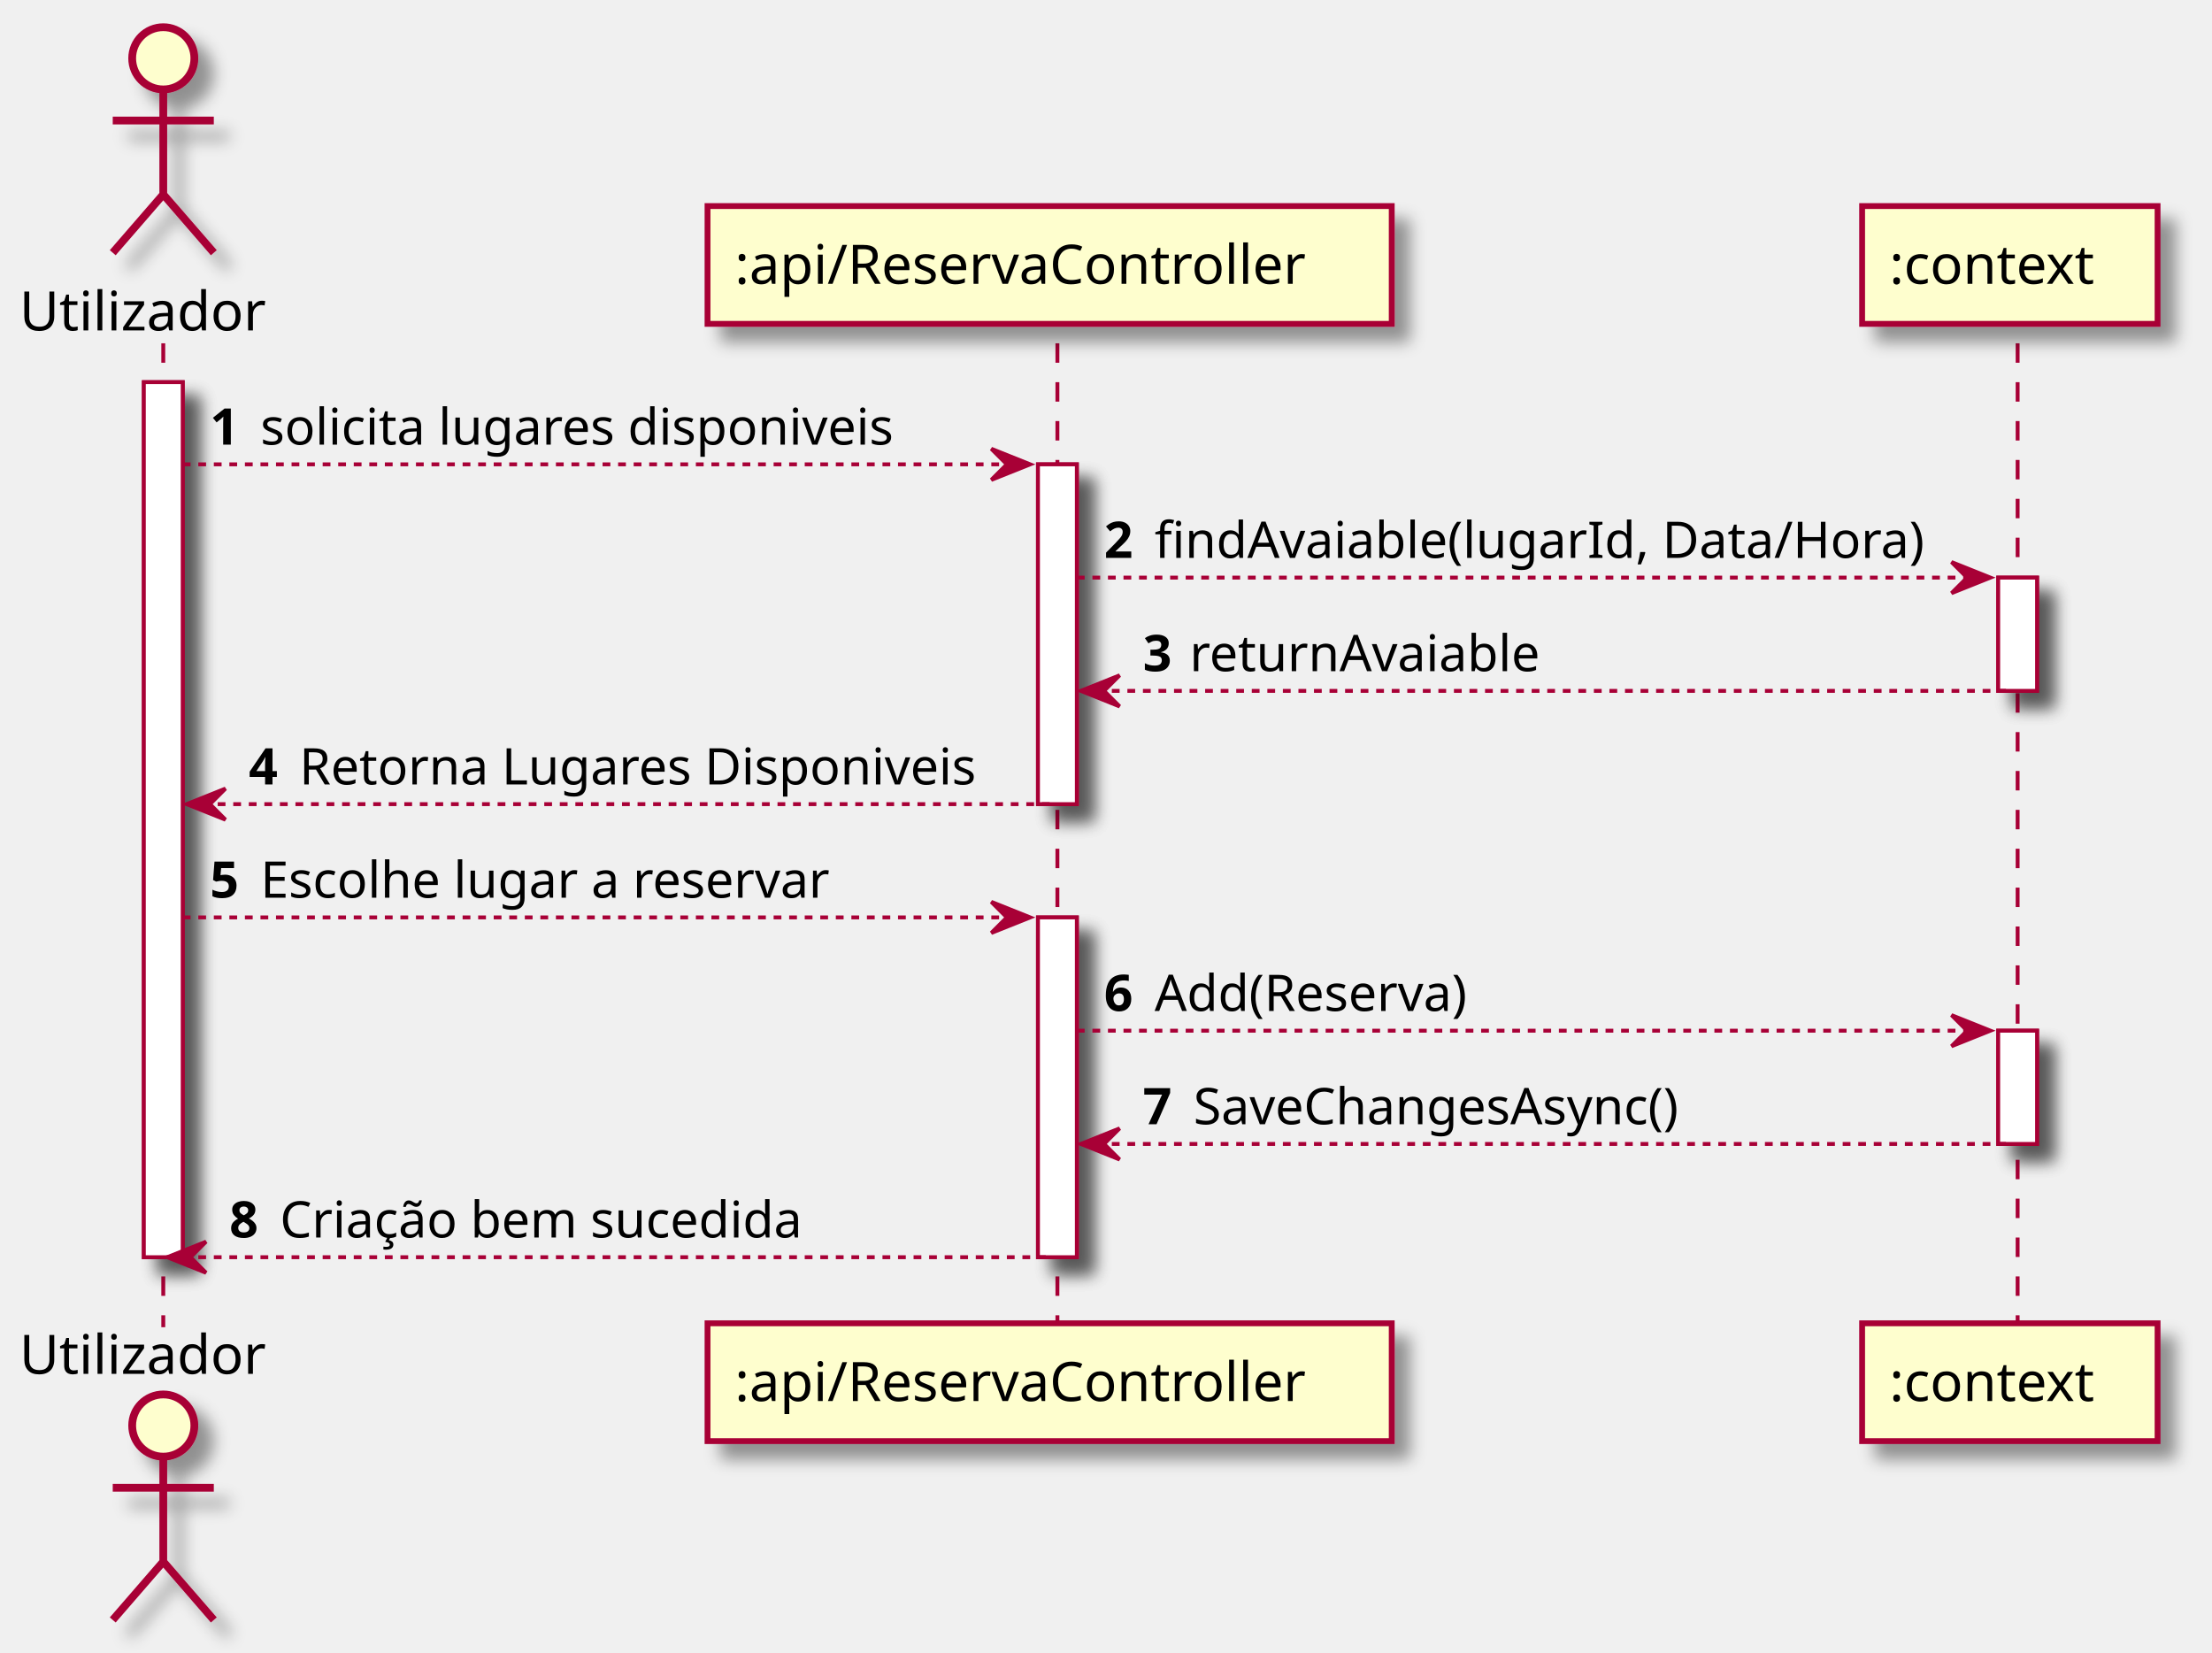
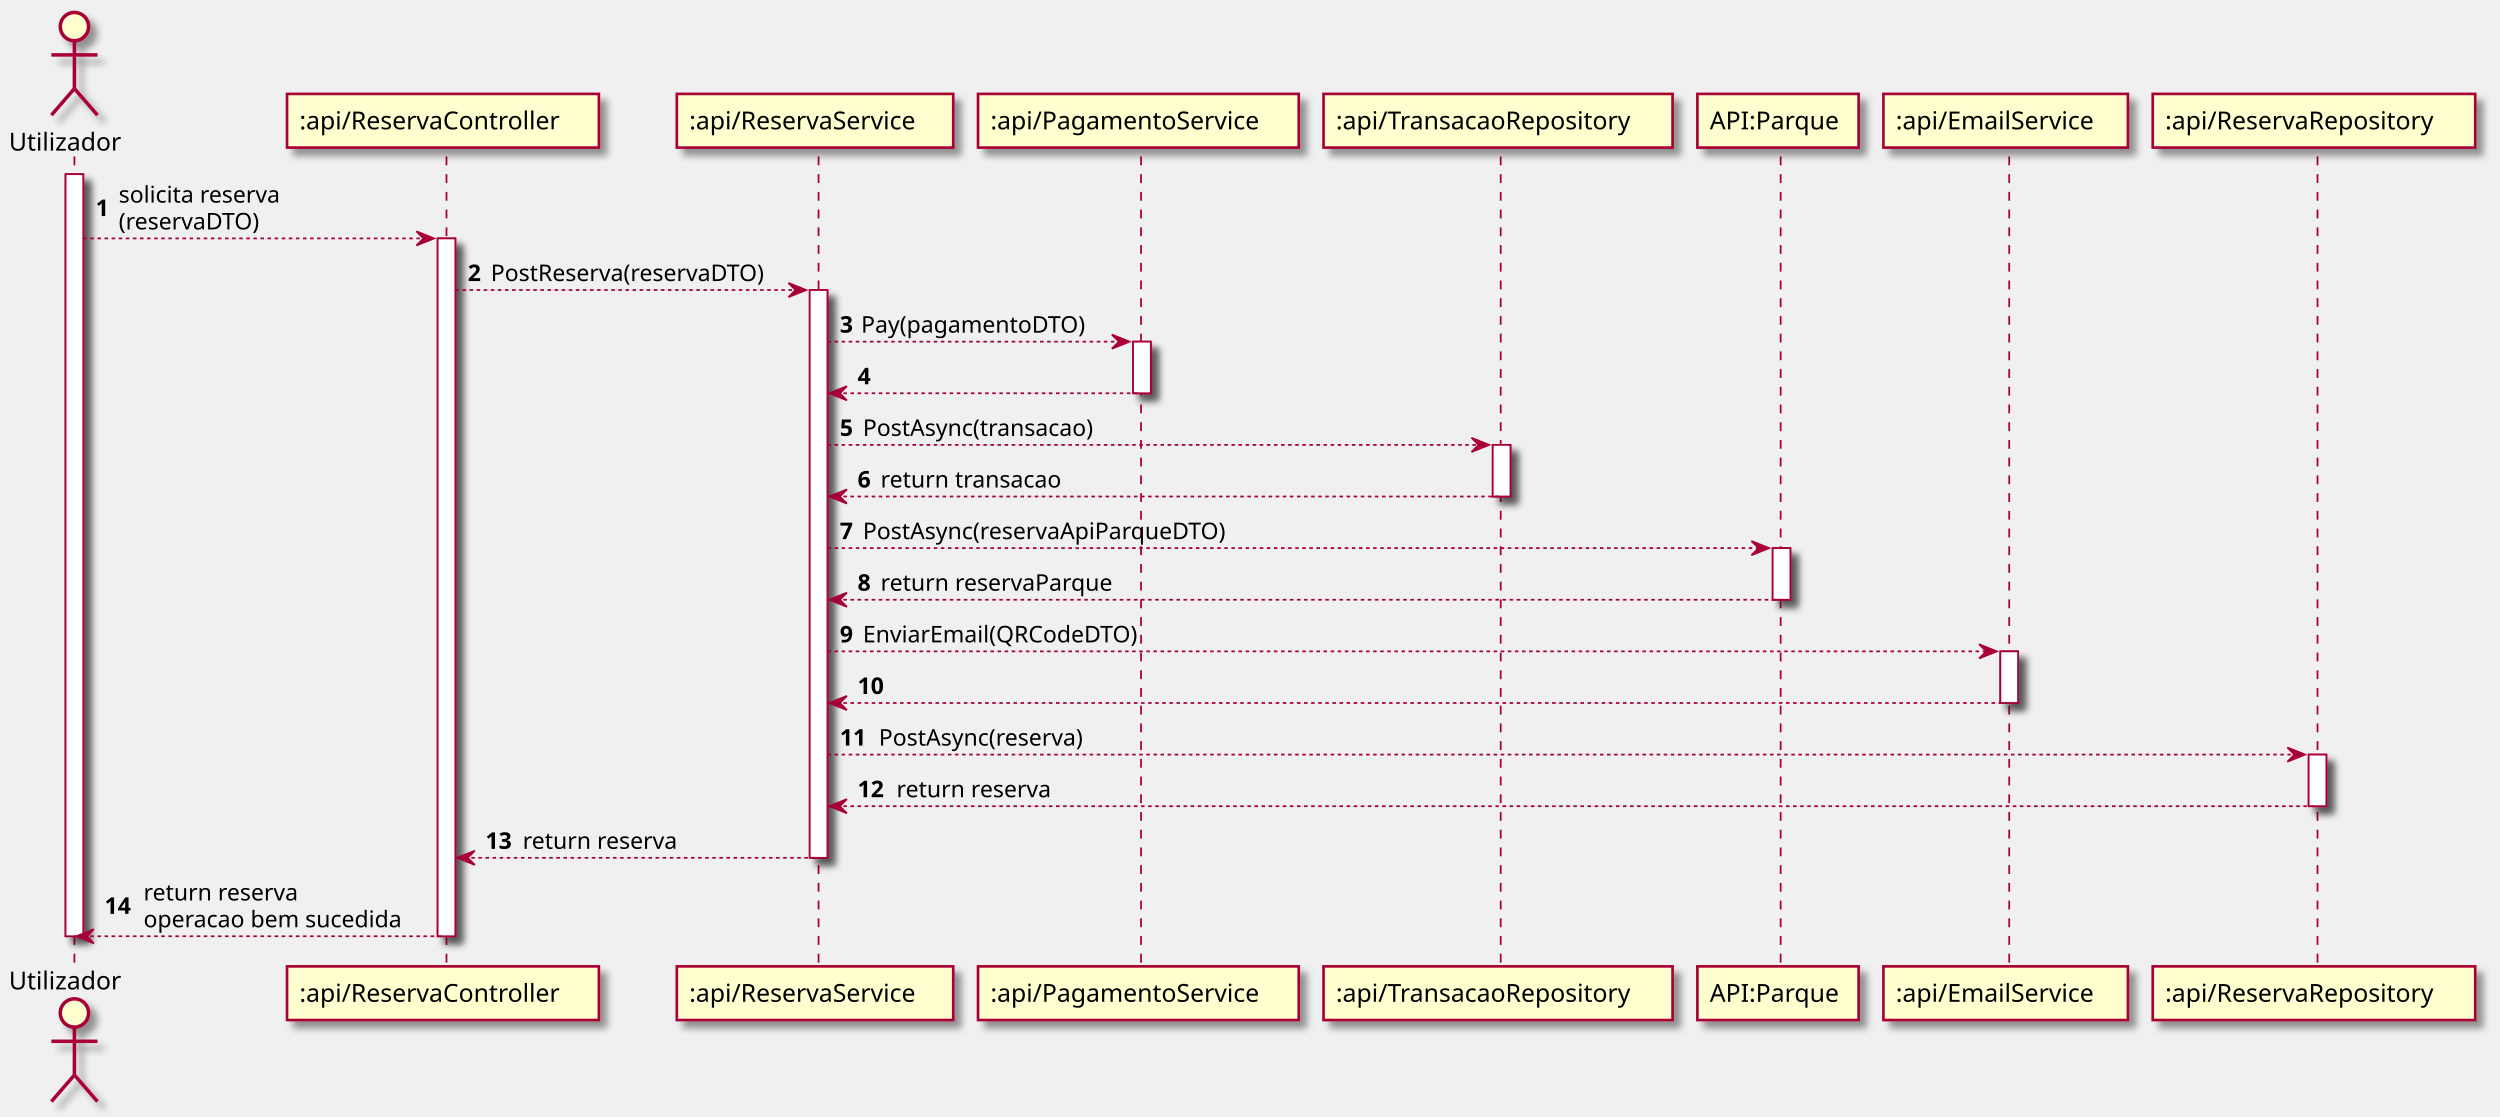
- <svg xmlns="http://www.w3.org/2000/svg" contentScriptType="application/ecmascript" contentStyleType="text/css" height="425px" preserveAspectRatio="none" style="width:569px;height:425px;" version="1.1" viewBox="0 0 569 425" width="569px" zoomAndPan="magnify">
+ <svg xmlns="http://www.w3.org/2000/svg" contentScriptType="application/ecmascript" contentStyleType="text/css" height="630px" preserveAspectRatio="none" style="width:1411px;height:630px;" version="1.1" viewBox="0 0 1411 630" width="1411px" zoomAndPan="magnify">
  <defs>
-     <filter height="300%" id="f11tww8hdijorx" width="300%" x="-1" y="-1">
+     <filter height="300%" id="f1wrhdsyuceins" width="300%" x="-1" y="-1">
      <feGaussianBlur result="blurOut" stdDeviation="2.0" />
      <feColorMatrix in="blurOut" result="blurOut2" type="matrix" values="0 0 0 0 0 0 0 0 0 0 0 0 0 0 0 0 0 0 .4 0" />
      <feOffset dx="4.0" dy="4.0" in="blurOut2" result="blurOut3" />
      <feBlend in="SourceGraphic" in2="blurOut3" mode="normal" />
    </filter>
  </defs>
  <g>
-     <rect fill="#FFFFFF" filter="url(#f11tww8hdijorx)" height="225.062" style="stroke:#A80036;stroke-width:1.0;" width="10" x="37" y="98.297" />
-     <rect fill="#FFFFFF" filter="url(#f11tww8hdijorx)" height="87.398" style="stroke:#A80036;stroke-width:1.0;" width="10" x="267" y="119.43" />
-     <rect fill="#FFFFFF" filter="url(#f11tww8hdijorx)" height="87.398" style="stroke:#A80036;stroke-width:1.0;" width="10" x="267" y="235.961" />
-     <rect fill="#FFFFFF" filter="url(#f11tww8hdijorx)" height="29.133" style="stroke:#A80036;stroke-width:1.0;" width="10" x="514" y="148.562" />
-     <rect fill="#FFFFFF" filter="url(#f11tww8hdijorx)" height="29.133" style="stroke:#A80036;stroke-width:1.0;" width="10" x="514" y="265.094" />
-     <line style="stroke:#A80036;stroke-width:1.0;stroke-dasharray:5.0,5.0;" x1="42" x2="42" y1="88.297" y2="341.359" />
-     <line style="stroke:#A80036;stroke-width:1.0;stroke-dasharray:5.0,5.0;" x1="272" x2="272" y1="88.297" y2="341.359" />
-     <line style="stroke:#A80036;stroke-width:1.0;stroke-dasharray:5.0,5.0;" x1="519" x2="519" y1="88.297" y2="341.359" />
+     <rect fill="#FFFFFF" filter="url(#f1wrhdsyuceins)" height="430.125" style="stroke:#A80036;stroke-width:1.0;" width="10" x="37" y="98.297" />
+     <rect fill="#FFFFFF" filter="url(#f1wrhdsyuceins)" height="393.859" style="stroke:#A80036;stroke-width:1.0;" width="10" x="247" y="134.562" />
+     <rect fill="#FFFFFF" filter="url(#f1wrhdsyuceins)" height="320.461" style="stroke:#A80036;stroke-width:1.0;" width="10" x="457" y="163.695" />
+     <rect fill="#FFFFFF" filter="url(#f1wrhdsyuceins)" height="29.133" style="stroke:#A80036;stroke-width:1.0;" width="10" x="639.5" y="192.828" />
+     <rect fill="#FFFFFF" filter="url(#f1wrhdsyuceins)" height="29.133" style="stroke:#A80036;stroke-width:1.0;" width="10" x="842.5" y="251.094" />
+     <rect fill="#FFFFFF" filter="url(#f1wrhdsyuceins)" height="29.133" style="stroke:#A80036;stroke-width:1.0;" width="10" x="1000.5" y="309.359" />
+     <rect fill="#FFFFFF" filter="url(#f1wrhdsyuceins)" height="29.133" style="stroke:#A80036;stroke-width:1.0;" width="10" x="1129" y="367.625" />
+     <rect fill="#FFFFFF" filter="url(#f1wrhdsyuceins)" height="29.133" style="stroke:#A80036;stroke-width:1.0;" width="10" x="1303" y="425.891" />
+     <line style="stroke:#A80036;stroke-width:1.0;stroke-dasharray:5.0,5.0;" x1="42" x2="42" y1="88.297" y2="546.422" />
+     <line style="stroke:#A80036;stroke-width:1.0;stroke-dasharray:5.0,5.0;" x1="252" x2="252" y1="88.297" y2="546.422" />
+     <line style="stroke:#A80036;stroke-width:1.0;stroke-dasharray:5.0,5.0;" x1="462" x2="462" y1="88.297" y2="546.422" />
+     <line style="stroke:#A80036;stroke-width:1.0;stroke-dasharray:5.0,5.0;" x1="644" x2="644" y1="88.297" y2="546.422" />
+     <line style="stroke:#A80036;stroke-width:1.0;stroke-dasharray:5.0,5.0;" x1="847" x2="847" y1="88.297" y2="546.422" />
+     <line style="stroke:#A80036;stroke-width:1.0;stroke-dasharray:5.0,5.0;" x1="1005" x2="1005" y1="88.297" y2="546.422" />
+     <line style="stroke:#A80036;stroke-width:1.0;stroke-dasharray:5.0,5.0;" x1="1134" x2="1134" y1="88.297" y2="546.422" />
+     <line style="stroke:#A80036;stroke-width:1.0;stroke-dasharray:5.0,5.0;" x1="1308" x2="1308" y1="88.297" y2="546.422" />
    <text fill="#000000" font-family="sans-serif" font-size="14" lengthAdjust="spacing" textLength="68" x="5" y="84.995">Utilizador</text>
-     <ellipse cx="42" cy="15" fill="#FEFECE" filter="url(#f11tww8hdijorx)" rx="8" ry="8" style="stroke:#A80036;stroke-width:2.0;" />
-     <path d="M42,23 L42,50 M29,31 L55,31 M42,50 L29,65 M42,50 L55,65 " fill="none" filter="url(#f11tww8hdijorx)" style="stroke:#A80036;stroke-width:2.0;" />
-     <text fill="#000000" font-family="sans-serif" font-size="14" lengthAdjust="spacing" textLength="68" x="5" y="353.354">Utilizador</text>
-     <ellipse cx="42" cy="366.656" fill="#FEFECE" filter="url(#f11tww8hdijorx)" rx="8" ry="8" style="stroke:#A80036;stroke-width:2.0;" />
-     <path d="M42,374.656 L42,401.656 M29,382.656 L55,382.656 M42,401.656 L29,416.656 M42,401.656 L55,416.656 " fill="none" filter="url(#f11tww8hdijorx)" style="stroke:#A80036;stroke-width:2.0;" />
-     <rect fill="#FEFECE" filter="url(#f11tww8hdijorx)" height="30.297" style="stroke:#A80036;stroke-width:1.5;" width="176" x="182" y="53" />
-     <text fill="#000000" font-family="sans-serif" font-size="14" lengthAdjust="spacing" textLength="162" x="189" y="72.995">:api/ReservaController</text>
-     <rect fill="#FEFECE" filter="url(#f11tww8hdijorx)" height="30.297" style="stroke:#A80036;stroke-width:1.5;" width="176" x="182" y="340.359" />
-     <text fill="#000000" font-family="sans-serif" font-size="14" lengthAdjust="spacing" textLength="162" x="189" y="360.354">:api/ReservaController</text>
-     <rect fill="#FEFECE" filter="url(#f11tww8hdijorx)" height="30.297" style="stroke:#A80036;stroke-width:1.5;" width="76" x="479" y="53" />
-     <text fill="#000000" font-family="sans-serif" font-size="14" lengthAdjust="spacing" textLength="62" x="486" y="72.995">:context</text>
-     <rect fill="#FEFECE" filter="url(#f11tww8hdijorx)" height="30.297" style="stroke:#A80036;stroke-width:1.5;" width="76" x="479" y="340.359" />
-     <text fill="#000000" font-family="sans-serif" font-size="14" lengthAdjust="spacing" textLength="62" x="486" y="360.354">:context</text>
-     <rect fill="#FFFFFF" filter="url(#f11tww8hdijorx)" height="225.062" style="stroke:#A80036;stroke-width:1.0;" width="10" x="37" y="98.297" />
-     <rect fill="#FFFFFF" filter="url(#f11tww8hdijorx)" height="87.398" style="stroke:#A80036;stroke-width:1.0;" width="10" x="267" y="119.43" />
-     <rect fill="#FFFFFF" filter="url(#f11tww8hdijorx)" height="87.398" style="stroke:#A80036;stroke-width:1.0;" width="10" x="267" y="235.961" />
-     <rect fill="#FFFFFF" filter="url(#f11tww8hdijorx)" height="29.133" style="stroke:#A80036;stroke-width:1.0;" width="10" x="514" y="148.562" />
-     <rect fill="#FFFFFF" filter="url(#f11tww8hdijorx)" height="29.133" style="stroke:#A80036;stroke-width:1.0;" width="10" x="514" y="265.094" />
-     <polygon fill="#A80036" points="255,115.43,265,119.43,255,123.43,259,119.43" style="stroke:#A80036;stroke-width:1.0;" />
-     <line style="stroke:#A80036;stroke-width:1.0;stroke-dasharray:2.0,2.0;" x1="47" x2="261" y1="119.43" y2="119.43" />
-     <text fill="#000000" font-family="sans-serif" font-size="13" font-weight="bold" lengthAdjust="spacing" textLength="9" x="54" y="114.364">1</text>
-     <text fill="#000000" font-family="sans-serif" font-size="13" lengthAdjust="spacing" textLength="170" x="67" y="114.364">solicita lugares disponiveis</text>
-     <polygon fill="#A80036" points="502,144.562,512,148.562,502,152.562,506,148.562" style="stroke:#A80036;stroke-width:1.0;" />
-     <line style="stroke:#A80036;stroke-width:1.0;stroke-dasharray:2.0,2.0;" x1="277" x2="508" y1="148.562" y2="148.562" />
-     <text fill="#000000" font-family="sans-serif" font-size="13" font-weight="bold" lengthAdjust="spacing" textLength="9" x="284" y="143.497">2</text>
-     <text fill="#000000" font-family="sans-serif" font-size="13" lengthAdjust="spacing" textLength="205" x="297" y="143.497">findAvaiable(lugarId, Data/Hora)</text>
-     <polygon fill="#A80036" points="288,173.695,278,177.695,288,181.695,284,177.695" style="stroke:#A80036;stroke-width:1.0;" />
-     <line style="stroke:#A80036;stroke-width:1.0;stroke-dasharray:2.0,2.0;" x1="282" x2="518" y1="177.695" y2="177.695" />
-     <text fill="#000000" font-family="sans-serif" font-size="13" font-weight="bold" lengthAdjust="spacing" textLength="8" x="294" y="172.629">3</text>
-     <text fill="#000000" font-family="sans-serif" font-size="13" lengthAdjust="spacing" textLength="94" x="306" y="172.629">returnAvaiable</text>
-     <polygon fill="#A80036" points="58,202.828,48,206.828,58,210.828,54,206.828" style="stroke:#A80036;stroke-width:1.0;" />
-     <line style="stroke:#A80036;stroke-width:1.0;stroke-dasharray:2.0,2.0;" x1="52" x2="271" y1="206.828" y2="206.828" />
-     <text fill="#000000" font-family="sans-serif" font-size="13" font-weight="bold" lengthAdjust="spacing" textLength="9" x="64" y="201.762">4</text>
-     <text fill="#000000" font-family="sans-serif" font-size="13" lengthAdjust="spacing" textLength="183" x="77" y="201.762">Retorna Lugares Disponiveis</text>
-     <polygon fill="#A80036" points="255,231.961,265,235.961,255,239.961,259,235.961" style="stroke:#A80036;stroke-width:1.0;" />
-     <line style="stroke:#A80036;stroke-width:1.0;stroke-dasharray:2.0,2.0;" x1="47" x2="261" y1="235.961" y2="235.961" />
-     <text fill="#000000" font-family="sans-serif" font-size="13" font-weight="bold" lengthAdjust="spacing" textLength="9" x="54" y="230.895">5</text>
-     <text fill="#000000" font-family="sans-serif" font-size="13" lengthAdjust="spacing" textLength="155" x="67" y="230.895">Escolhe lugar a reservar</text>
-     <polygon fill="#A80036" points="502,261.094,512,265.094,502,269.094,506,265.094" style="stroke:#A80036;stroke-width:1.0;" />
-     <line style="stroke:#A80036;stroke-width:1.0;stroke-dasharray:2.0,2.0;" x1="277" x2="508" y1="265.094" y2="265.094" />
-     <text fill="#000000" font-family="sans-serif" font-size="13" font-weight="bold" lengthAdjust="spacing" textLength="9" x="284" y="260.028">6</text>
-     <text fill="#000000" font-family="sans-serif" font-size="13" lengthAdjust="spacing" textLength="88" x="297" y="260.028">Add(Reserva)</text>
-     <polygon fill="#A80036" points="288,290.227,278,294.227,288,298.227,284,294.227" style="stroke:#A80036;stroke-width:1.0;" />
-     <line style="stroke:#A80036;stroke-width:1.0;stroke-dasharray:2.0,2.0;" x1="282" x2="518" y1="294.227" y2="294.227" />
-     <text fill="#000000" font-family="sans-serif" font-size="13" font-weight="bold" lengthAdjust="spacing" textLength="9" x="294" y="289.161">7</text>
-     <text fill="#000000" font-family="sans-serif" font-size="13" lengthAdjust="spacing" textLength="137" x="307" y="289.161">SaveChangesAsync()</text>
-     <polygon fill="#A80036" points="53,319.359,43,323.359,53,327.359,49,323.359" style="stroke:#A80036;stroke-width:1.0;" />
-     <line style="stroke:#A80036;stroke-width:1.0;stroke-dasharray:2.0,2.0;" x1="47" x2="271" y1="323.359" y2="323.359" />
-     <text fill="#000000" font-family="sans-serif" font-size="13" font-weight="bold" lengthAdjust="spacing" textLength="9" x="59" y="318.293">8</text>
-     <text fill="#000000" font-family="sans-serif" font-size="13" lengthAdjust="spacing" textLength="142" x="72" y="318.293">Criação bem sucedida</text>
+     <ellipse cx="42" cy="15" fill="#FEFECE" filter="url(#f1wrhdsyuceins)" rx="8" ry="8" style="stroke:#A80036;stroke-width:2.0;" />
+     <path d="M42,23 L42,50 M29,31 L55,31 M42,50 L29,65 M42,50 L55,65 " fill="none" filter="url(#f1wrhdsyuceins)" style="stroke:#A80036;stroke-width:2.0;" />
+     <text fill="#000000" font-family="sans-serif" font-size="14" lengthAdjust="spacing" textLength="68" x="5" y="558.417">Utilizador</text>
+     <ellipse cx="42" cy="571.719" fill="#FEFECE" filter="url(#f1wrhdsyuceins)" rx="8" ry="8" style="stroke:#A80036;stroke-width:2.0;" />
+     <path d="M42,579.719 L42,606.719 M29,587.719 L55,587.719 M42,606.719 L29,621.719 M42,606.719 L55,621.719 " fill="none" filter="url(#f1wrhdsyuceins)" style="stroke:#A80036;stroke-width:2.0;" />
+     <rect fill="#FEFECE" filter="url(#f1wrhdsyuceins)" height="30.297" style="stroke:#A80036;stroke-width:1.5;" width="176" x="162" y="53" />
+     <text fill="#000000" font-family="sans-serif" font-size="14" lengthAdjust="spacing" textLength="162" x="169" y="72.995">:api/ReservaController</text>
+     <rect fill="#FEFECE" filter="url(#f1wrhdsyuceins)" height="30.297" style="stroke:#A80036;stroke-width:1.5;" width="176" x="162" y="545.422" />
+     <text fill="#000000" font-family="sans-serif" font-size="14" lengthAdjust="spacing" textLength="162" x="169" y="565.417">:api/ReservaController</text>
+     <rect fill="#FEFECE" filter="url(#f1wrhdsyuceins)" height="30.297" style="stroke:#A80036;stroke-width:1.5;" width="156" x="382" y="53" />
+     <text fill="#000000" font-family="sans-serif" font-size="14" lengthAdjust="spacing" textLength="142" x="389" y="72.995">:api/ReservaService</text>
+     <rect fill="#FEFECE" filter="url(#f1wrhdsyuceins)" height="30.297" style="stroke:#A80036;stroke-width:1.5;" width="156" x="382" y="545.422" />
+     <text fill="#000000" font-family="sans-serif" font-size="14" lengthAdjust="spacing" textLength="142" x="389" y="565.417">:api/ReservaService</text>
+     <rect fill="#FEFECE" filter="url(#f1wrhdsyuceins)" height="30.297" style="stroke:#A80036;stroke-width:1.5;" width="181" x="552" y="53" />
+     <text fill="#000000" font-family="sans-serif" font-size="14" lengthAdjust="spacing" textLength="167" x="559" y="72.995">:api/PagamentoService</text>
+     <rect fill="#FEFECE" filter="url(#f1wrhdsyuceins)" height="30.297" style="stroke:#A80036;stroke-width:1.5;" width="181" x="552" y="545.422" />
+     <text fill="#000000" font-family="sans-serif" font-size="14" lengthAdjust="spacing" textLength="167" x="559" y="565.417">:api/PagamentoService</text>
+     <rect fill="#FEFECE" filter="url(#f1wrhdsyuceins)" height="30.297" style="stroke:#A80036;stroke-width:1.5;" width="197" x="747" y="53" />
+     <text fill="#000000" font-family="sans-serif" font-size="14" lengthAdjust="spacing" textLength="183" x="754" y="72.995">:api/TransacaoRepository</text>
+     <rect fill="#FEFECE" filter="url(#f1wrhdsyuceins)" height="30.297" style="stroke:#A80036;stroke-width:1.5;" width="197" x="747" y="545.422" />
+     <text fill="#000000" font-family="sans-serif" font-size="14" lengthAdjust="spacing" textLength="183" x="754" y="565.417">:api/TransacaoRepository</text>
+     <rect fill="#FEFECE" filter="url(#f1wrhdsyuceins)" height="30.297" style="stroke:#A80036;stroke-width:1.5;" width="91" x="958" y="53" />
+     <text fill="#000000" font-family="sans-serif" font-size="14" lengthAdjust="spacing" textLength="77" x="965" y="72.995">API:Parque</text>
+     <rect fill="#FEFECE" filter="url(#f1wrhdsyuceins)" height="30.297" style="stroke:#A80036;stroke-width:1.5;" width="91" x="958" y="545.422" />
+     <text fill="#000000" font-family="sans-serif" font-size="14" lengthAdjust="spacing" textLength="77" x="965" y="565.417">API:Parque</text>
+     <rect fill="#FEFECE" filter="url(#f1wrhdsyuceins)" height="30.297" style="stroke:#A80036;stroke-width:1.5;" width="138" x="1063" y="53" />
+     <text fill="#000000" font-family="sans-serif" font-size="14" lengthAdjust="spacing" textLength="124" x="1070" y="72.995">:api/EmailService</text>
+     <rect fill="#FEFECE" filter="url(#f1wrhdsyuceins)" height="30.297" style="stroke:#A80036;stroke-width:1.5;" width="138" x="1063" y="545.422" />
+     <text fill="#000000" font-family="sans-serif" font-size="14" lengthAdjust="spacing" textLength="124" x="1070" y="565.417">:api/EmailService</text>
+     <rect fill="#FEFECE" filter="url(#f1wrhdsyuceins)" height="30.297" style="stroke:#A80036;stroke-width:1.5;" width="182" x="1215" y="53" />
+     <text fill="#000000" font-family="sans-serif" font-size="14" lengthAdjust="spacing" textLength="168" x="1222" y="72.995">:api/ReservaRepository</text>
+     <rect fill="#FEFECE" filter="url(#f1wrhdsyuceins)" height="30.297" style="stroke:#A80036;stroke-width:1.5;" width="182" x="1215" y="545.422" />
+     <text fill="#000000" font-family="sans-serif" font-size="14" lengthAdjust="spacing" textLength="168" x="1222" y="565.417">:api/ReservaRepository</text>
+     <rect fill="#FFFFFF" filter="url(#f1wrhdsyuceins)" height="430.125" style="stroke:#A80036;stroke-width:1.0;" width="10" x="37" y="98.297" />
+     <rect fill="#FFFFFF" filter="url(#f1wrhdsyuceins)" height="393.859" style="stroke:#A80036;stroke-width:1.0;" width="10" x="247" y="134.562" />
+     <rect fill="#FFFFFF" filter="url(#f1wrhdsyuceins)" height="320.461" style="stroke:#A80036;stroke-width:1.0;" width="10" x="457" y="163.695" />
+     <rect fill="#FFFFFF" filter="url(#f1wrhdsyuceins)" height="29.133" style="stroke:#A80036;stroke-width:1.0;" width="10" x="639.5" y="192.828" />
+     <rect fill="#FFFFFF" filter="url(#f1wrhdsyuceins)" height="29.133" style="stroke:#A80036;stroke-width:1.0;" width="10" x="842.5" y="251.094" />
+     <rect fill="#FFFFFF" filter="url(#f1wrhdsyuceins)" height="29.133" style="stroke:#A80036;stroke-width:1.0;" width="10" x="1000.5" y="309.359" />
+     <rect fill="#FFFFFF" filter="url(#f1wrhdsyuceins)" height="29.133" style="stroke:#A80036;stroke-width:1.0;" width="10" x="1129" y="367.625" />
+     <rect fill="#FFFFFF" filter="url(#f1wrhdsyuceins)" height="29.133" style="stroke:#A80036;stroke-width:1.0;" width="10" x="1303" y="425.891" />
+     <polygon fill="#A80036" points="235,130.562,245,134.562,235,138.562,239,134.562" style="stroke:#A80036;stroke-width:1.0;" />
+     <line style="stroke:#A80036;stroke-width:1.0;stroke-dasharray:2.0,2.0;" x1="47" x2="241" y1="134.562" y2="134.562" />
+     <text fill="#000000" font-family="sans-serif" font-size="13" font-weight="bold" lengthAdjust="spacing" textLength="9" x="54" y="121.93">1</text>
+     <text fill="#000000" font-family="sans-serif" font-size="13" lengthAdjust="spacing" textLength="97" x="67" y="114.364">solicita reserva</text>
+     <text fill="#000000" font-family="sans-serif" font-size="13" lengthAdjust="spacing" textLength="87" x="67" y="129.497">(reservaDTO)</text>
+     <polygon fill="#A80036" points="445,159.695,455,163.695,445,167.695,449,163.695" style="stroke:#A80036;stroke-width:1.0;" />
+     <line style="stroke:#A80036;stroke-width:1.0;stroke-dasharray:2.0,2.0;" x1="257" x2="451" y1="163.695" y2="163.695" />
+     <text fill="#000000" font-family="sans-serif" font-size="13" font-weight="bold" lengthAdjust="spacing" textLength="9" x="264" y="158.629">2</text>
+     <text fill="#000000" font-family="sans-serif" font-size="13" lengthAdjust="spacing" textLength="168" x="277" y="158.629">PostReserva(reservaDTO)</text>
+     <polygon fill="#A80036" points="627.5,188.828,637.5,192.828,627.5,196.828,631.5,192.828" style="stroke:#A80036;stroke-width:1.0;" />
+     <line style="stroke:#A80036;stroke-width:1.0;stroke-dasharray:2.0,2.0;" x1="467" x2="633.5" y1="192.828" y2="192.828" />
+     <text fill="#000000" font-family="sans-serif" font-size="13" font-weight="bold" lengthAdjust="spacing" textLength="8" x="474" y="187.762">3</text>
+     <text fill="#000000" font-family="sans-serif" font-size="13" lengthAdjust="spacing" textLength="136" x="486" y="187.762">Pay(pagamentoDTO)</text>
+     <polygon fill="#A80036" points="478,217.961,468,221.961,478,225.961,474,221.961" style="stroke:#A80036;stroke-width:1.0;" />
+     <line style="stroke:#A80036;stroke-width:1.0;stroke-dasharray:2.0,2.0;" x1="472" x2="643.5" y1="221.961" y2="221.961" />
+     <text fill="#000000" font-family="sans-serif" font-size="13" font-weight="bold" lengthAdjust="spacing" textLength="9" x="484" y="216.895">4</text>
+     <text fill="#000000" font-family="sans-serif" font-size="13" lengthAdjust="spacing" textLength="0" x="501" y="216.895" />
+     <polygon fill="#A80036" points="830.5,247.094,840.5,251.094,830.5,255.094,834.5,251.094" style="stroke:#A80036;stroke-width:1.0;" />
+     <line style="stroke:#A80036;stroke-width:1.0;stroke-dasharray:2.0,2.0;" x1="467" x2="836.5" y1="251.094" y2="251.094" />
+     <text fill="#000000" font-family="sans-serif" font-size="13" font-weight="bold" lengthAdjust="spacing" textLength="9" x="474" y="246.028">5</text>
+     <text fill="#000000" font-family="sans-serif" font-size="13" lengthAdjust="spacing" textLength="141" x="487" y="246.028">PostAsync(transacao)</text>
+     <polygon fill="#A80036" points="478,276.227,468,280.227,478,284.227,474,280.227" style="stroke:#A80036;stroke-width:1.0;" />
+     <line style="stroke:#A80036;stroke-width:1.0;stroke-dasharray:2.0,2.0;" x1="472" x2="846.5" y1="280.227" y2="280.227" />
+     <text fill="#000000" font-family="sans-serif" font-size="13" font-weight="bold" lengthAdjust="spacing" textLength="9" x="484" y="275.161">6</text>
+     <text fill="#000000" font-family="sans-serif" font-size="13" lengthAdjust="spacing" textLength="107" x="497" y="275.161">return transacao</text>
+     <polygon fill="#A80036" points="988.5,305.359,998.5,309.359,988.5,313.359,992.5,309.359" style="stroke:#A80036;stroke-width:1.0;" />
+     <line style="stroke:#A80036;stroke-width:1.0;stroke-dasharray:2.0,2.0;" x1="467" x2="994.5" y1="309.359" y2="309.359" />
+     <text fill="#000000" font-family="sans-serif" font-size="13" font-weight="bold" lengthAdjust="spacing" textLength="9" x="474" y="304.293">7</text>
+     <text fill="#000000" font-family="sans-serif" font-size="13" lengthAdjust="spacing" textLength="219" x="487" y="304.293">PostAsync(reservaApiParqueDTO)</text>
+     <polygon fill="#A80036" points="478,334.492,468,338.492,478,342.492,474,338.492" style="stroke:#A80036;stroke-width:1.0;" />
+     <line style="stroke:#A80036;stroke-width:1.0;stroke-dasharray:2.0,2.0;" x1="472" x2="1004.5" y1="338.492" y2="338.492" />
+     <text fill="#000000" font-family="sans-serif" font-size="13" font-weight="bold" lengthAdjust="spacing" textLength="9" x="484" y="333.426">8</text>
+     <text fill="#000000" font-family="sans-serif" font-size="13" lengthAdjust="spacing" textLength="137" x="497" y="333.426">return reservaParque</text>
+     <polygon fill="#A80036" points="1117,363.625,1127,367.625,1117,371.625,1121,367.625" style="stroke:#A80036;stroke-width:1.0;" />
+     <line style="stroke:#A80036;stroke-width:1.0;stroke-dasharray:2.0,2.0;" x1="467" x2="1123" y1="367.625" y2="367.625" />
+     <text fill="#000000" font-family="sans-serif" font-size="13" font-weight="bold" lengthAdjust="spacing" textLength="9" x="474" y="362.559">9</text>
+     <text fill="#000000" font-family="sans-serif" font-size="13" lengthAdjust="spacing" textLength="165" x="487" y="362.559">EnviarEmail(QRCodeDTO)</text>
+     <polygon fill="#A80036" points="478,392.758,468,396.758,478,400.758,474,396.758" style="stroke:#A80036;stroke-width:1.0;" />
+     <line style="stroke:#A80036;stroke-width:1.0;stroke-dasharray:2.0,2.0;" x1="472" x2="1133" y1="396.758" y2="396.758" />
+     <text fill="#000000" font-family="sans-serif" font-size="13" font-weight="bold" lengthAdjust="spacing" textLength="19" x="484" y="391.692">10</text>
+     <text fill="#000000" font-family="sans-serif" font-size="13" lengthAdjust="spacing" textLength="0" x="511" y="391.692" />
+     <polygon fill="#A80036" points="1291,421.891,1301,425.891,1291,429.891,1295,425.891" style="stroke:#A80036;stroke-width:1.0;" />
+     <line style="stroke:#A80036;stroke-width:1.0;stroke-dasharray:2.0,2.0;" x1="467" x2="1297" y1="425.891" y2="425.891" />
+     <text fill="#000000" font-family="sans-serif" font-size="13" font-weight="bold" lengthAdjust="spacing" textLength="18" x="474" y="420.825">11</text>
+     <text fill="#000000" font-family="sans-serif" font-size="13" lengthAdjust="spacing" textLength="126" x="496" y="420.825">PostAsync(reserva)</text>
+     <polygon fill="#A80036" points="478,451.023,468,455.023,478,459.023,474,455.023" style="stroke:#A80036;stroke-width:1.0;" />
+     <line style="stroke:#A80036;stroke-width:1.0;stroke-dasharray:2.0,2.0;" x1="472" x2="1307" y1="455.023" y2="455.023" />
+     <text fill="#000000" font-family="sans-serif" font-size="13" font-weight="bold" lengthAdjust="spacing" textLength="18" x="484" y="449.957">12</text>
+     <text fill="#000000" font-family="sans-serif" font-size="13" lengthAdjust="spacing" textLength="92" x="506" y="449.957">return reserva</text>
+     <polygon fill="#A80036" points="268,480.156,258,484.156,268,488.156,264,484.156" style="stroke:#A80036;stroke-width:1.0;" />
+     <line style="stroke:#A80036;stroke-width:1.0;stroke-dasharray:2.0,2.0;" x1="262" x2="461" y1="484.156" y2="484.156" />
+     <text fill="#000000" font-family="sans-serif" font-size="13" font-weight="bold" lengthAdjust="spacing" textLength="17" x="274" y="479.09">13</text>
+     <text fill="#000000" font-family="sans-serif" font-size="13" lengthAdjust="spacing" textLength="92" x="295" y="479.09">return reserva</text>
+     <polygon fill="#A80036" points="53,524.422,43,528.422,53,532.422,49,528.422" style="stroke:#A80036;stroke-width:1.0;" />
+     <line style="stroke:#A80036;stroke-width:1.0;stroke-dasharray:2.0,2.0;" x1="47" x2="251" y1="528.422" y2="528.422" />
+     <text fill="#000000" font-family="sans-serif" font-size="13" font-weight="bold" lengthAdjust="spacing" textLength="18" x="59" y="515.79">14</text>
+     <text fill="#000000" font-family="sans-serif" font-size="13" lengthAdjust="spacing" textLength="92" x="81" y="508.223">return reserva</text>
+     <text fill="#000000" font-family="sans-serif" font-size="13" lengthAdjust="spacing" textLength="154" x="81" y="523.356">operacao bem sucedida</text>
  </g>
</svg>
